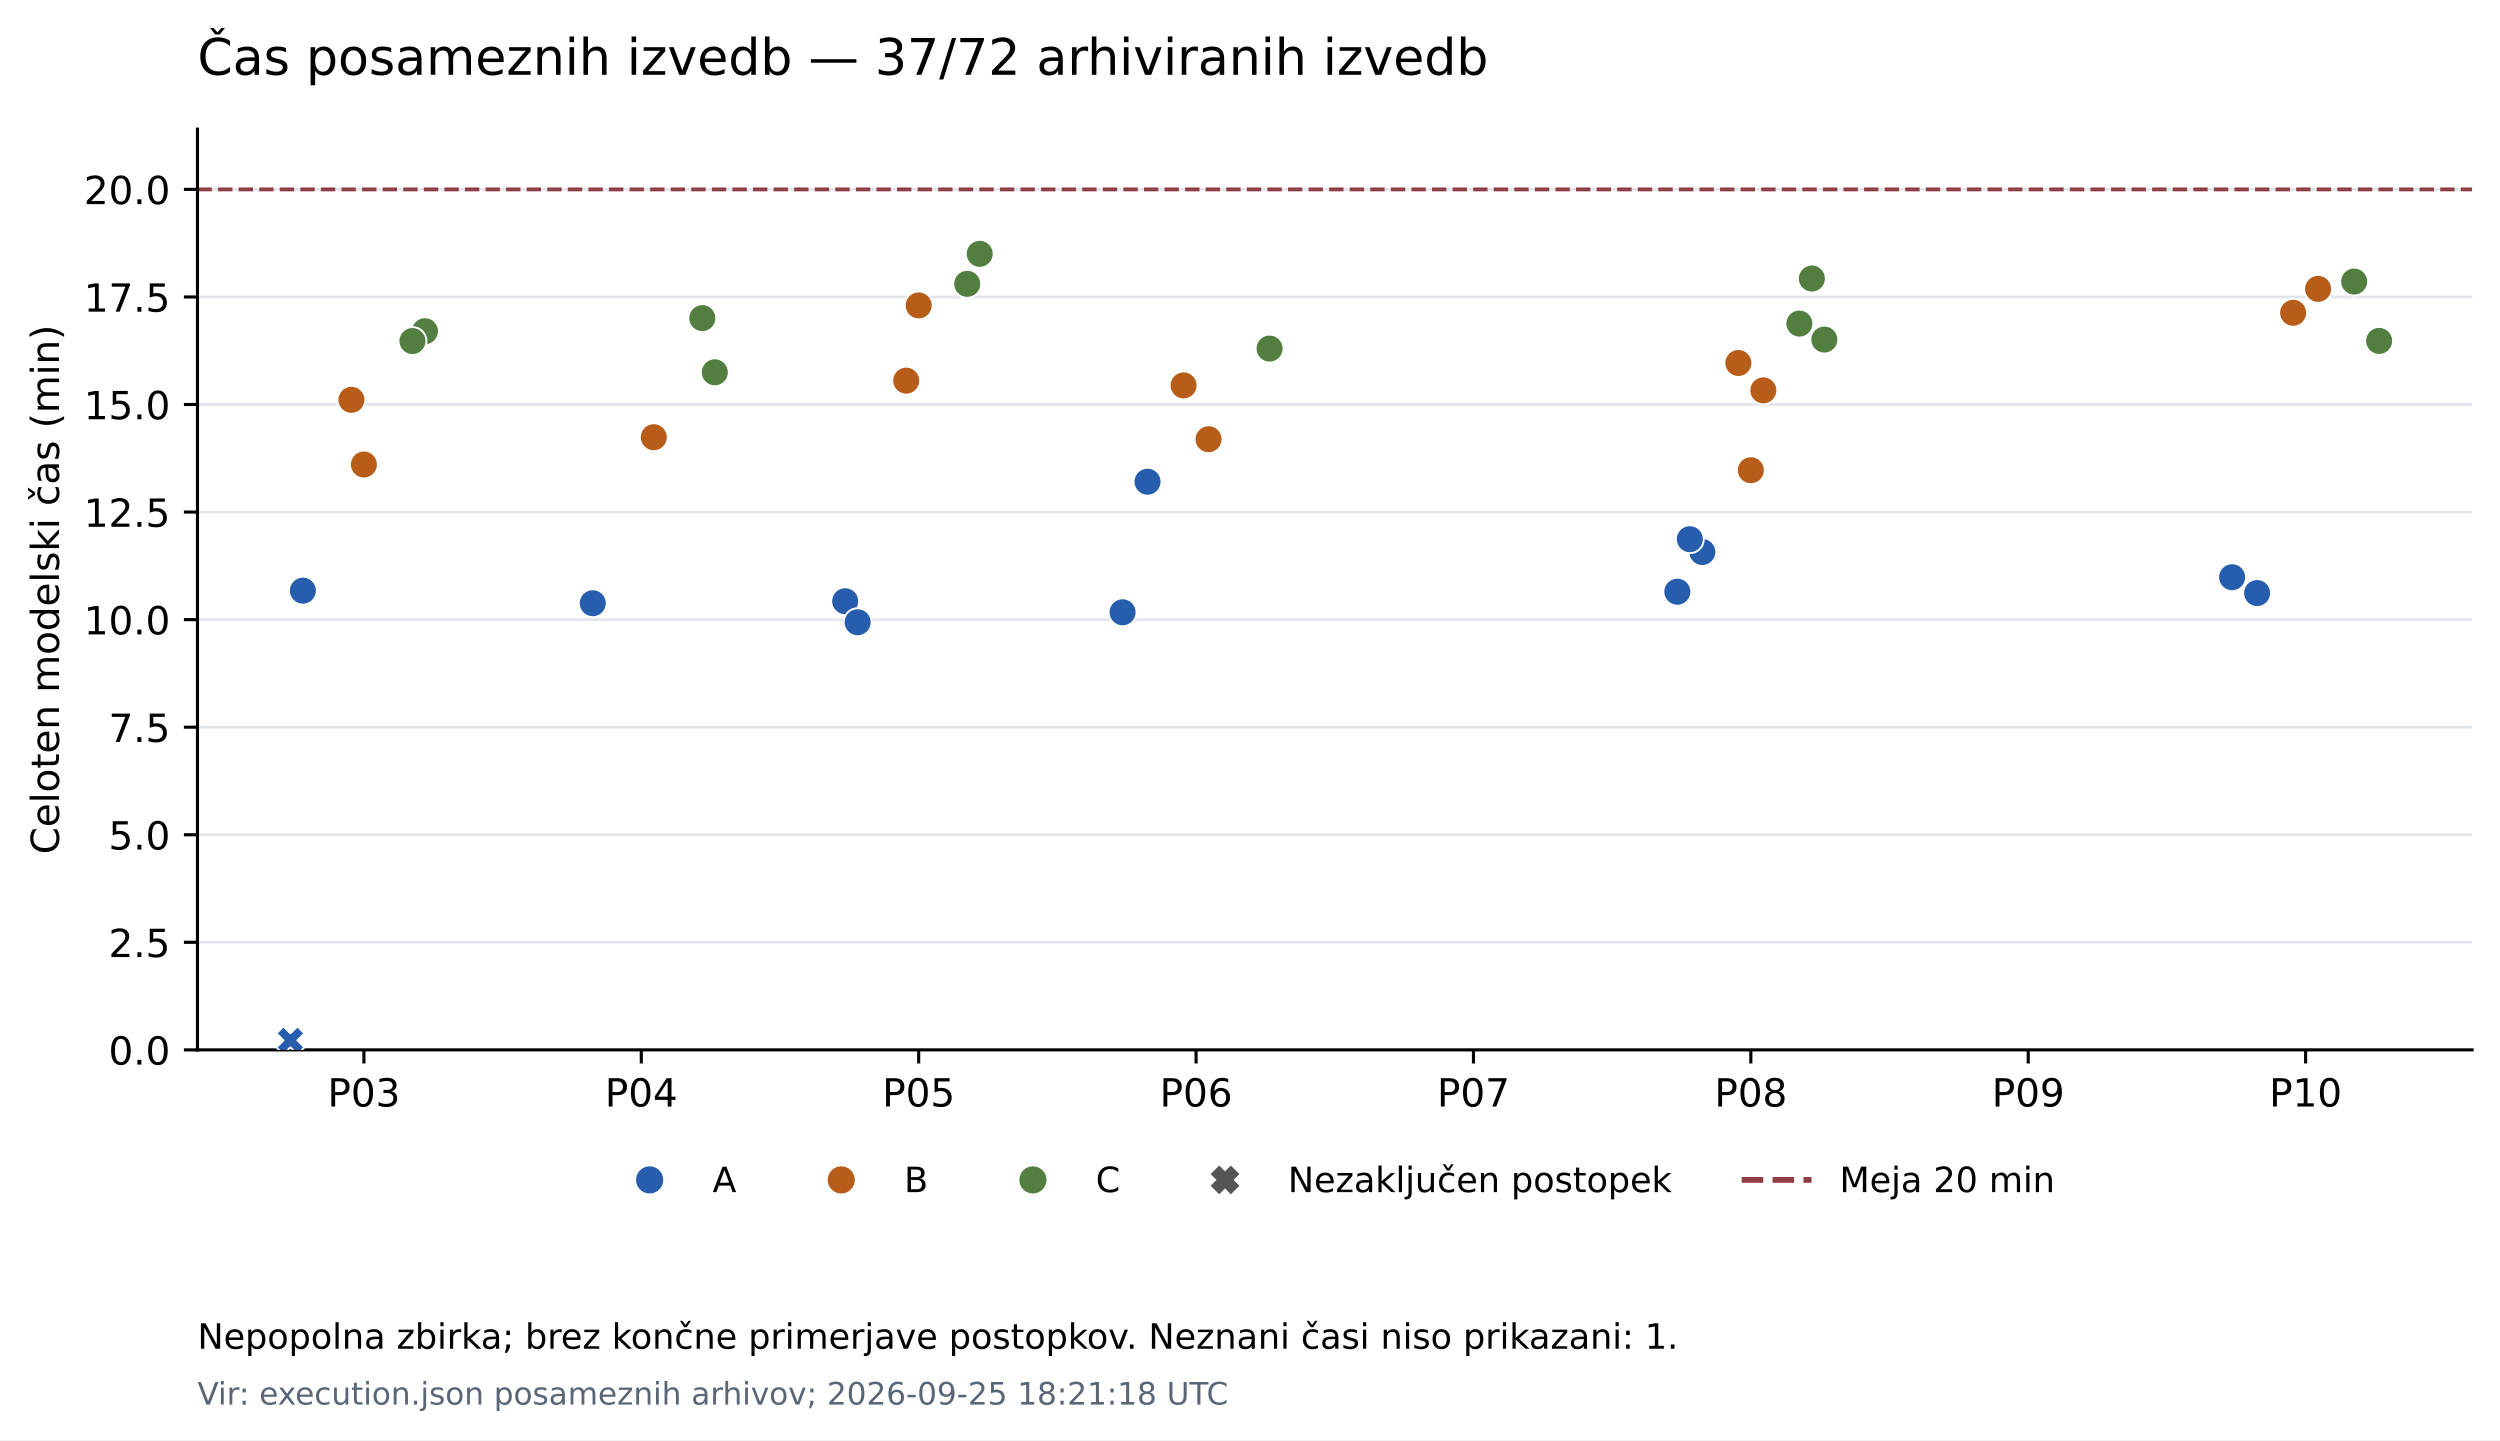
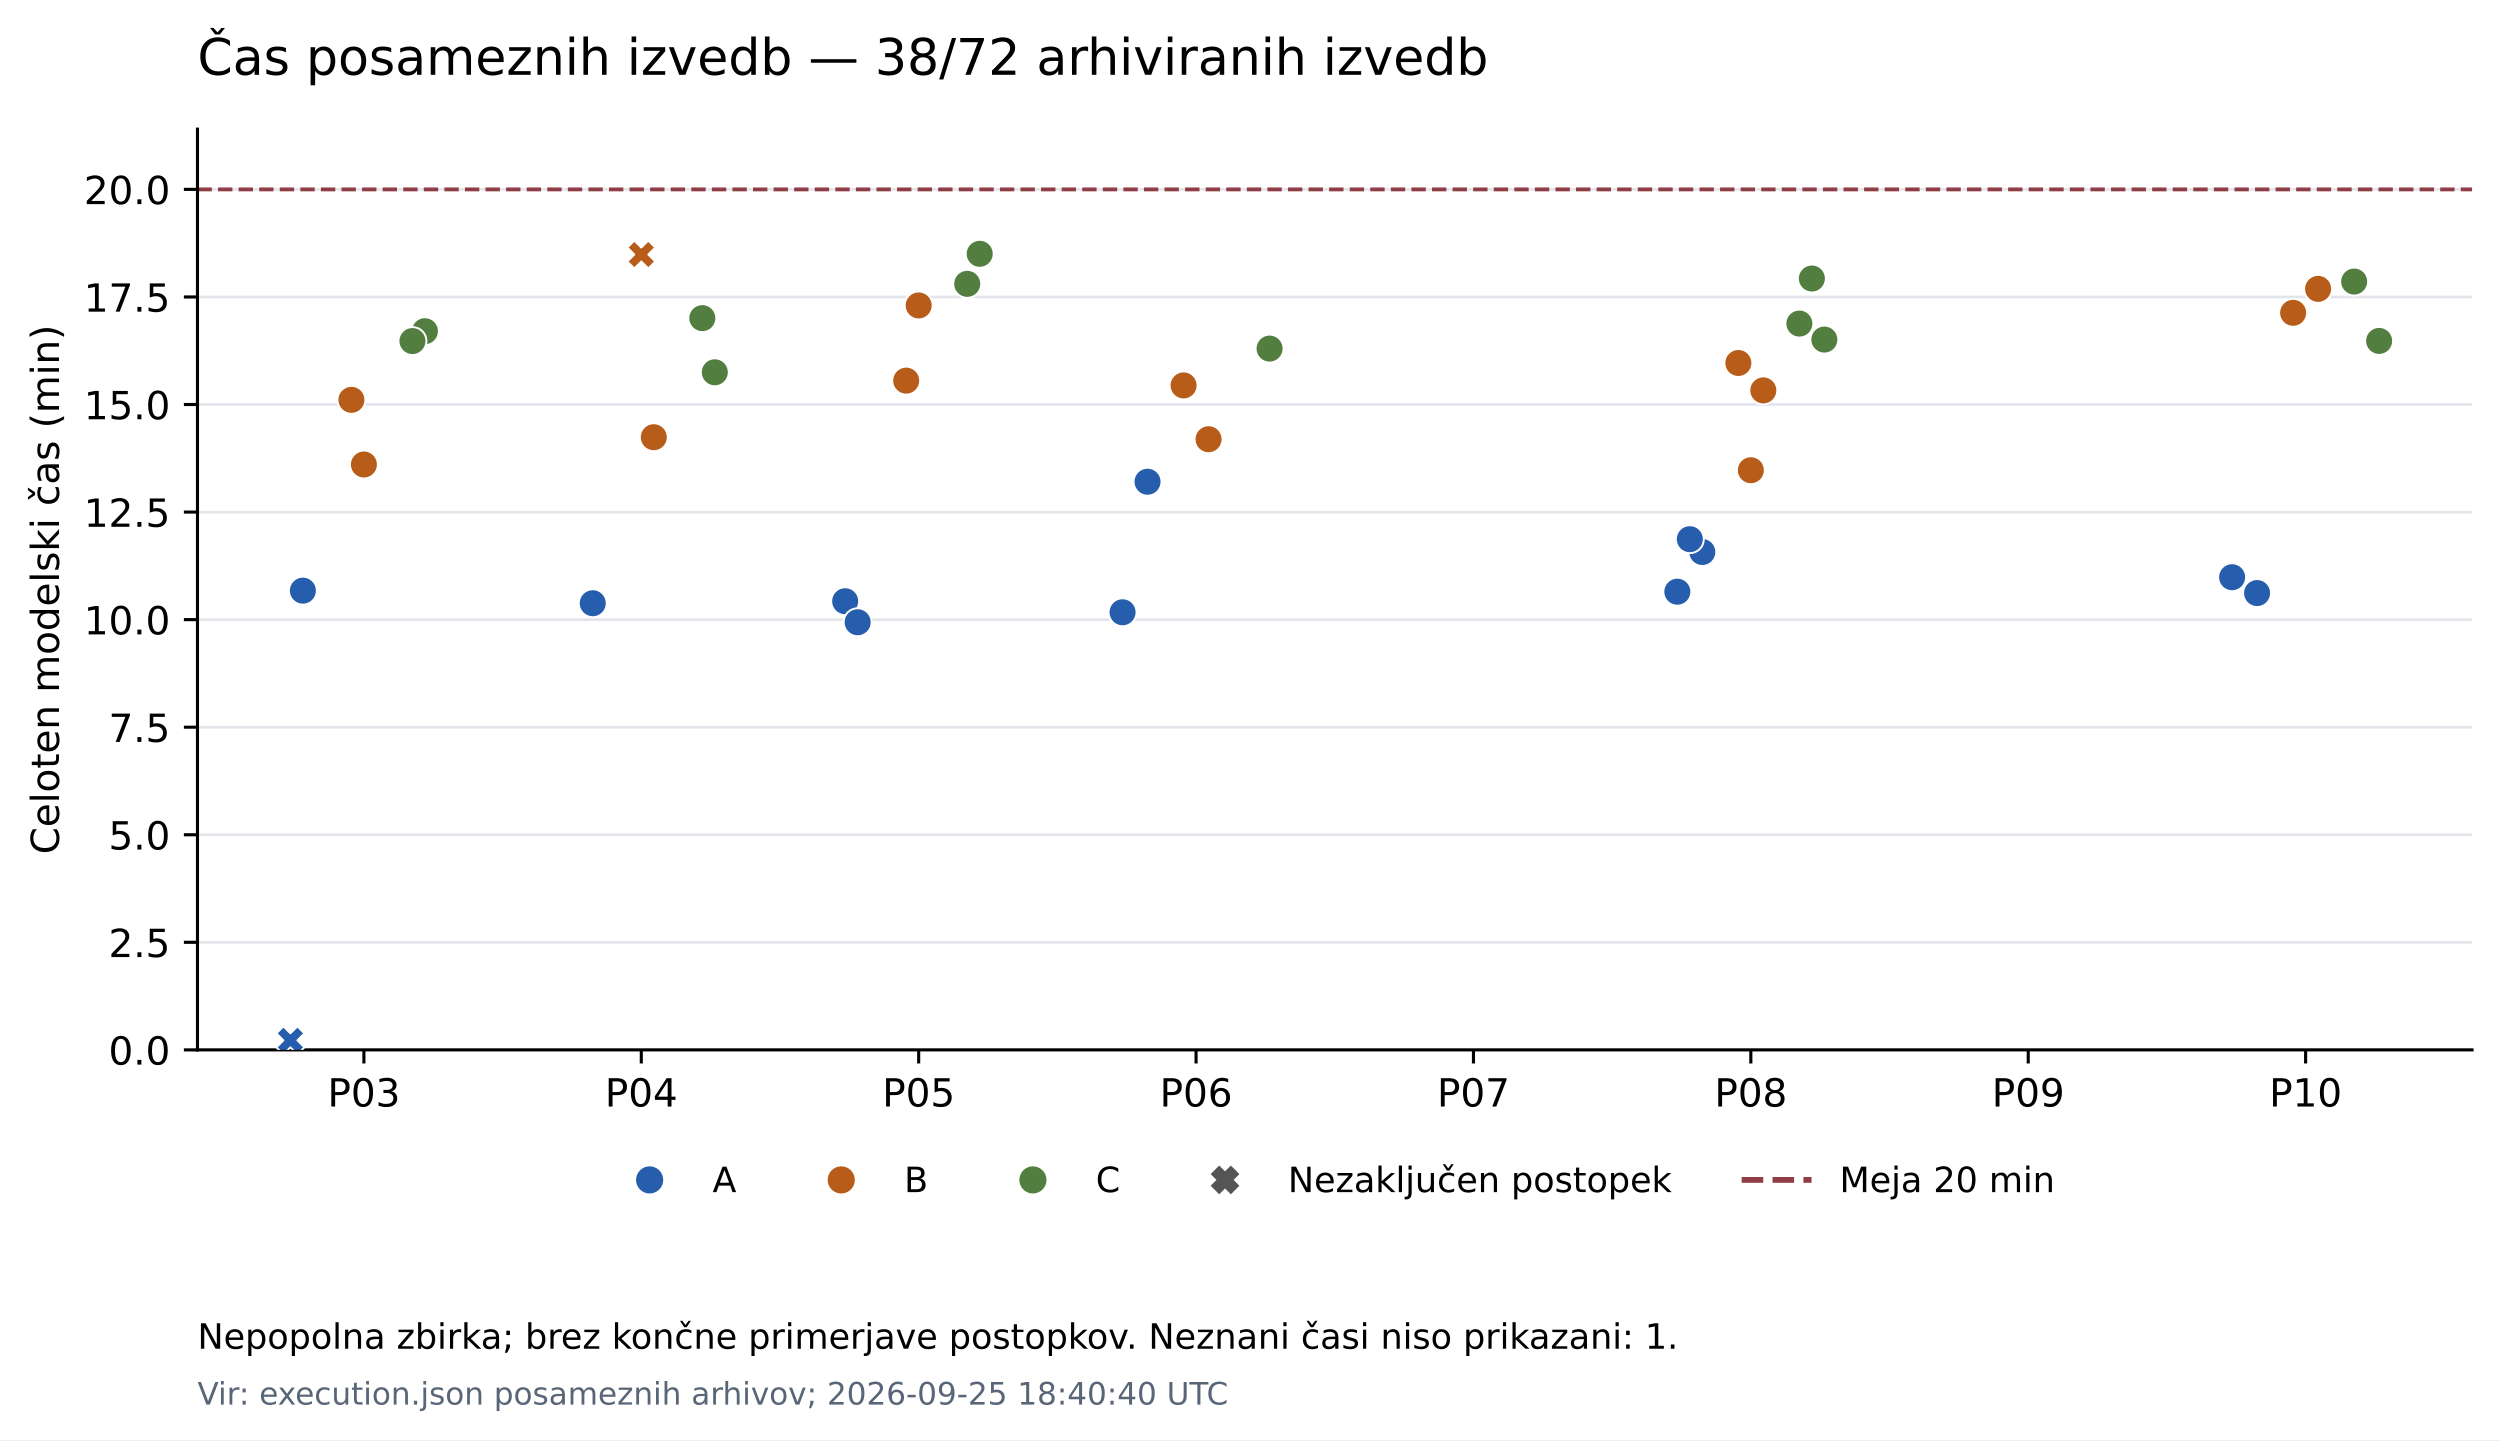
<svg xmlns="http://www.w3.org/2000/svg" xmlns:xlink="http://www.w3.org/1999/xlink" width="643.966pt" height="370.926pt" viewBox="0 0 643.966 370.926" version="1.1">
  <defs>
    <style type="text/css">*{stroke-linejoin: round; stroke-linecap: butt}</style>
  </defs>
  <g id="figure_1">
    <g id="patch_1">
      <path d="M 0 370.926  L 643.966 370.926  L 643.966 0  L 0 0  z " style="fill: #ffffff" />
    </g>
    <g id="axes_1">
      <g id="patch_2">
        <path d="M 50.866 270.436  L 636.766 270.436  L 636.766 33.268  L 50.866 33.268  z " style="fill: #ffffff" />
      </g>
      <g id="matplotlib.axis_1">
        <g id="xtick_1">
          <g id="line2d_1">
            <defs>
-               <path id="m1aec88c0ed" d="M 0 0  L 0 3.5  " style="stroke: #000000; stroke-width: 0.8" />
+               <path id="m8cf7be3040" d="M 0 0  L 0 3.5  " style="stroke: #000000; stroke-width: 0.8" />
            </defs>
            <g>
-               <use xlink:href="#m1aec88c0ed" x="93.737" y="270.436" style="stroke: #000000; stroke-width: 0.8" />
+               <use xlink:href="#m8cf7be3040" x="93.737" y="270.436" style="stroke: #000000; stroke-width: 0.8" />
            </g>
          </g>
          <g id="text_1">
            <text style="font-size: 10px; font-family: 'DejaVu Sans'; text-anchor: middle" x="93.737" y="285.033" transform="rotate(-0 93.73714 285.0333)">P03</text>
          </g>
        </g>
        <g id="xtick_2">
          <g id="line2d_2">
            <g>
-               <use xlink:href="#m1aec88c0ed" x="165.188" y="270.436" style="stroke: #000000; stroke-width: 0.8" />
+               <use xlink:href="#m8cf7be3040" x="165.188" y="270.436" style="stroke: #000000; stroke-width: 0.8" />
            </g>
          </g>
          <g id="text_2">
            <text style="font-size: 10px; font-family: 'DejaVu Sans'; text-anchor: middle" x="165.188" y="285.033" transform="rotate(-0 165.1884 285.0333)">P04</text>
          </g>
        </g>
        <g id="xtick_3">
          <g id="line2d_3">
            <g>
-               <use xlink:href="#m1aec88c0ed" x="236.64" y="270.436" style="stroke: #000000; stroke-width: 0.8" />
+               <use xlink:href="#m8cf7be3040" x="236.64" y="270.436" style="stroke: #000000; stroke-width: 0.8" />
            </g>
          </g>
          <g id="text_3">
            <text style="font-size: 10px; font-family: 'DejaVu Sans'; text-anchor: middle" x="236.64" y="285.033" transform="rotate(-0 236.6396 285.0333)">P05</text>
          </g>
        </g>
        <g id="xtick_4">
          <g id="line2d_4">
            <g>
-               <use xlink:href="#m1aec88c0ed" x="308.091" y="270.436" style="stroke: #000000; stroke-width: 0.8" />
+               <use xlink:href="#m8cf7be3040" x="308.091" y="270.436" style="stroke: #000000; stroke-width: 0.8" />
            </g>
          </g>
          <g id="text_4">
            <text style="font-size: 10px; font-family: 'DejaVu Sans'; text-anchor: middle" x="308.091" y="285.033" transform="rotate(-0 308.0908 285.0333)">P06</text>
          </g>
        </g>
        <g id="xtick_5">
          <g id="line2d_5">
            <g>
-               <use xlink:href="#m1aec88c0ed" x="379.542" y="270.436" style="stroke: #000000; stroke-width: 0.8" />
+               <use xlink:href="#m8cf7be3040" x="379.542" y="270.436" style="stroke: #000000; stroke-width: 0.8" />
            </g>
          </g>
          <g id="text_5">
            <text style="font-size: 10px; font-family: 'DejaVu Sans'; text-anchor: middle" x="379.542" y="285.033" transform="rotate(-0 379.542 285.0333)">P07</text>
          </g>
        </g>
        <g id="xtick_6">
          <g id="line2d_6">
            <g>
-               <use xlink:href="#m1aec88c0ed" x="450.993" y="270.436" style="stroke: #000000; stroke-width: 0.8" />
+               <use xlink:href="#m8cf7be3040" x="450.993" y="270.436" style="stroke: #000000; stroke-width: 0.8" />
            </g>
          </g>
          <g id="text_6">
            <text style="font-size: 10px; font-family: 'DejaVu Sans'; text-anchor: middle" x="450.993" y="285.033" transform="rotate(-0 450.9932 285.0333)">P08</text>
          </g>
        </g>
        <g id="xtick_7">
          <g id="line2d_7">
            <g>
-               <use xlink:href="#m1aec88c0ed" x="522.444" y="270.436" style="stroke: #000000; stroke-width: 0.8" />
+               <use xlink:href="#m8cf7be3040" x="522.444" y="270.436" style="stroke: #000000; stroke-width: 0.8" />
            </g>
          </g>
          <g id="text_7">
            <text style="font-size: 10px; font-family: 'DejaVu Sans'; text-anchor: middle" x="522.444" y="285.033" transform="rotate(-0 522.4445 285.0333)">P09</text>
          </g>
        </g>
        <g id="xtick_8">
          <g id="line2d_8">
            <g>
-               <use xlink:href="#m1aec88c0ed" x="593.896" y="270.436" style="stroke: #000000; stroke-width: 0.8" />
+               <use xlink:href="#m8cf7be3040" x="593.896" y="270.436" style="stroke: #000000; stroke-width: 0.8" />
            </g>
          </g>
          <g id="text_8">
            <text style="font-size: 10px; font-family: 'DejaVu Sans'; text-anchor: middle" x="593.896" y="285.033" transform="rotate(-0 593.8957 285.0333)">P10</text>
          </g>
        </g>
      </g>
      <g id="matplotlib.axis_2">
        <g id="ytick_1">
          <g id="line2d_9">
-             <path d="M 50.866 270.436  L 636.766 270.436  " clip-path="url(#pe29f4ec89d)" style="fill: none; stroke: #e2e5ea; stroke-width: 0.7; stroke-linecap: square" />
+             <path d="M 50.866 270.436  L 636.766 270.436  " clip-path="url(#pbc1fdbdbd7)" style="fill: none; stroke: #e2e5ea; stroke-width: 0.7; stroke-linecap: square" />
          </g>
          <g id="line2d_10">
            <defs>
-               <path id="m6e4ee15edb" d="M 0 0  L -3.5 0  " style="stroke: #000000; stroke-width: 0.8" />
+               <path id="m1c2bb1adb3" d="M 0 0  L -3.5 0  " style="stroke: #000000; stroke-width: 0.8" />
            </defs>
            <g>
-               <use xlink:href="#m6e4ee15edb" x="50.866" y="270.436" style="stroke: #000000; stroke-width: 0.8" />
+               <use xlink:href="#m1c2bb1adb3" x="50.866" y="270.436" style="stroke: #000000; stroke-width: 0.8" />
            </g>
          </g>
          <g id="text_9">
            <text style="font-size: 10px; font-family: 'DejaVu Sans'; text-anchor: end" x="43.866" y="274.234" transform="rotate(-0 43.86641 274.2345)">0.0</text>
          </g>
        </g>
        <g id="ytick_2">
          <g id="line2d_11">
-             <path d="M 50.866 242.729  L 636.766 242.729  " clip-path="url(#pe29f4ec89d)" style="fill: none; stroke: #e2e5ea; stroke-width: 0.7; stroke-linecap: square" />
+             <path d="M 50.866 242.729  L 636.766 242.729  " clip-path="url(#pbc1fdbdbd7)" style="fill: none; stroke: #e2e5ea; stroke-width: 0.7; stroke-linecap: square" />
          </g>
          <g id="line2d_12">
            <g>
-               <use xlink:href="#m6e4ee15edb" x="50.866" y="242.729" style="stroke: #000000; stroke-width: 0.8" />
+               <use xlink:href="#m1c2bb1adb3" x="50.866" y="242.729" style="stroke: #000000; stroke-width: 0.8" />
            </g>
          </g>
          <g id="text_10">
            <text style="font-size: 10px; font-family: 'DejaVu Sans'; text-anchor: end" x="43.866" y="246.528" transform="rotate(-0 43.86641 246.5279)">2.5</text>
          </g>
        </g>
        <g id="ytick_3">
          <g id="line2d_13">
-             <path d="M 50.866 215.023  L 636.766 215.023  " clip-path="url(#pe29f4ec89d)" style="fill: none; stroke: #e2e5ea; stroke-width: 0.7; stroke-linecap: square" />
+             <path d="M 50.866 215.023  L 636.766 215.023  " clip-path="url(#pbc1fdbdbd7)" style="fill: none; stroke: #e2e5ea; stroke-width: 0.7; stroke-linecap: square" />
          </g>
          <g id="line2d_14">
            <g>
-               <use xlink:href="#m6e4ee15edb" x="50.866" y="215.023" style="stroke: #000000; stroke-width: 0.8" />
+               <use xlink:href="#m1c2bb1adb3" x="50.866" y="215.023" style="stroke: #000000; stroke-width: 0.8" />
            </g>
          </g>
          <g id="text_11">
            <text style="font-size: 10px; font-family: 'DejaVu Sans'; text-anchor: end" x="43.866" y="218.821" transform="rotate(-0 43.86641 218.8214)">5.0</text>
          </g>
        </g>
        <g id="ytick_4">
          <g id="line2d_15">
-             <path d="M 50.866 187.316  L 636.766 187.316  " clip-path="url(#pe29f4ec89d)" style="fill: none; stroke: #e2e5ea; stroke-width: 0.7; stroke-linecap: square" />
+             <path d="M 50.866 187.316  L 636.766 187.316  " clip-path="url(#pbc1fdbdbd7)" style="fill: none; stroke: #e2e5ea; stroke-width: 0.7; stroke-linecap: square" />
          </g>
          <g id="line2d_16">
            <g>
-               <use xlink:href="#m6e4ee15edb" x="50.866" y="187.316" style="stroke: #000000; stroke-width: 0.8" />
+               <use xlink:href="#m1c2bb1adb3" x="50.866" y="187.316" style="stroke: #000000; stroke-width: 0.8" />
            </g>
          </g>
          <g id="text_12">
            <text style="font-size: 10px; font-family: 'DejaVu Sans'; text-anchor: end" x="43.866" y="191.115" transform="rotate(-0 43.86641 191.1149)">7.5</text>
          </g>
        </g>
        <g id="ytick_5">
          <g id="line2d_17">
-             <path d="M 50.866 159.609  L 636.766 159.609  " clip-path="url(#pe29f4ec89d)" style="fill: none; stroke: #e2e5ea; stroke-width: 0.7; stroke-linecap: square" />
+             <path d="M 50.866 159.609  L 636.766 159.609  " clip-path="url(#pbc1fdbdbd7)" style="fill: none; stroke: #e2e5ea; stroke-width: 0.7; stroke-linecap: square" />
          </g>
          <g id="line2d_18">
            <g>
-               <use xlink:href="#m6e4ee15edb" x="50.866" y="159.609" style="stroke: #000000; stroke-width: 0.8" />
+               <use xlink:href="#m1c2bb1adb3" x="50.866" y="159.609" style="stroke: #000000; stroke-width: 0.8" />
            </g>
          </g>
          <g id="text_13">
            <text style="font-size: 10px; font-family: 'DejaVu Sans'; text-anchor: end" x="43.866" y="163.408" transform="rotate(-0 43.86641 163.4083)">10.0</text>
          </g>
        </g>
        <g id="ytick_6">
          <g id="line2d_19">
-             <path d="M 50.866 131.903  L 636.766 131.903  " clip-path="url(#pe29f4ec89d)" style="fill: none; stroke: #e2e5ea; stroke-width: 0.7; stroke-linecap: square" />
+             <path d="M 50.866 131.903  L 636.766 131.903  " clip-path="url(#pbc1fdbdbd7)" style="fill: none; stroke: #e2e5ea; stroke-width: 0.7; stroke-linecap: square" />
          </g>
          <g id="line2d_20">
            <g>
-               <use xlink:href="#m6e4ee15edb" x="50.866" y="131.903" style="stroke: #000000; stroke-width: 0.8" />
+               <use xlink:href="#m1c2bb1adb3" x="50.866" y="131.903" style="stroke: #000000; stroke-width: 0.8" />
            </g>
          </g>
          <g id="text_14">
            <text style="font-size: 10px; font-family: 'DejaVu Sans'; text-anchor: end" x="43.866" y="135.702" transform="rotate(-0 43.86641 135.7018)">12.5</text>
          </g>
        </g>
        <g id="ytick_7">
          <g id="line2d_21">
-             <path d="M 50.866 104.196  L 636.766 104.196  " clip-path="url(#pe29f4ec89d)" style="fill: none; stroke: #e2e5ea; stroke-width: 0.7; stroke-linecap: square" />
+             <path d="M 50.866 104.196  L 636.766 104.196  " clip-path="url(#pbc1fdbdbd7)" style="fill: none; stroke: #e2e5ea; stroke-width: 0.7; stroke-linecap: square" />
          </g>
          <g id="line2d_22">
            <g>
-               <use xlink:href="#m6e4ee15edb" x="50.866" y="104.196" style="stroke: #000000; stroke-width: 0.8" />
+               <use xlink:href="#m1c2bb1adb3" x="50.866" y="104.196" style="stroke: #000000; stroke-width: 0.8" />
            </g>
          </g>
          <g id="text_15">
            <text style="font-size: 10px; font-family: 'DejaVu Sans'; text-anchor: end" x="43.866" y="107.995" transform="rotate(-0 43.86641 107.9952)">15.0</text>
          </g>
        </g>
        <g id="ytick_8">
          <g id="line2d_23">
-             <path d="M 50.866 76.49  L 636.766 76.49  " clip-path="url(#pe29f4ec89d)" style="fill: none; stroke: #e2e5ea; stroke-width: 0.7; stroke-linecap: square" />
+             <path d="M 50.866 76.49  L 636.766 76.49  " clip-path="url(#pbc1fdbdbd7)" style="fill: none; stroke: #e2e5ea; stroke-width: 0.7; stroke-linecap: square" />
          </g>
          <g id="line2d_24">
            <g>
-               <use xlink:href="#m6e4ee15edb" x="50.866" y="76.49" style="stroke: #000000; stroke-width: 0.8" />
+               <use xlink:href="#m1c2bb1adb3" x="50.866" y="76.49" style="stroke: #000000; stroke-width: 0.8" />
            </g>
          </g>
          <g id="text_16">
            <text style="font-size: 10px; font-family: 'DejaVu Sans'; text-anchor: end" x="43.866" y="80.289" transform="rotate(-0 43.86641 80.28869)">17.5</text>
          </g>
        </g>
        <g id="ytick_9">
          <g id="line2d_25">
-             <path d="M 50.866 48.783  L 636.766 48.783  " clip-path="url(#pe29f4ec89d)" style="fill: none; stroke: #e2e5ea; stroke-width: 0.7; stroke-linecap: square" />
+             <path d="M 50.866 48.783  L 636.766 48.783  " clip-path="url(#pbc1fdbdbd7)" style="fill: none; stroke: #e2e5ea; stroke-width: 0.7; stroke-linecap: square" />
          </g>
          <g id="line2d_26">
            <g>
-               <use xlink:href="#m6e4ee15edb" x="50.866" y="48.783" style="stroke: #000000; stroke-width: 0.8" />
+               <use xlink:href="#m1c2bb1adb3" x="50.866" y="48.783" style="stroke: #000000; stroke-width: 0.8" />
            </g>
          </g>
          <g id="text_17">
            <text style="font-size: 10px; font-family: 'DejaVu Sans'; text-anchor: end" x="43.866" y="52.582" transform="rotate(-0 43.86641 52.58215)">20.0</text>
          </g>
        </g>
        <g id="text_18">
          <text style="font-size: 10px; font-family: 'DejaVu Sans'; text-anchor: middle" x="15.198" y="151.852" transform="rotate(-90 15.19844 151.8517)">Celoten modelski čas (min)</text>
        </g>
      </g>
      <g id="line2d_27">
-         <path d="M 50.866 48.783  L 636.766 48.783  " clip-path="url(#pe29f4ec89d)" style="fill: none; stroke-dasharray: 3.7,1.6; stroke-dashoffset: 0; stroke: #8e3e44" />
+         <path d="M 50.866 48.783  L 636.766 48.783  " clip-path="url(#pbc1fdbdbd7)" style="fill: none; stroke-dasharray: 3.7,1.6; stroke-dashoffset: 0; stroke: #8e3e44" />
      </g>
      <g id="patch_3">
        <path d="M 50.866 270.436  L 50.866 33.268  " style="fill: none; stroke: #000000; stroke-width: 0.8; stroke-linejoin: miter; stroke-linecap: square" />
      </g>
      <g id="patch_4">
        <path d="M 50.866 270.436  L 636.766 270.436  " style="fill: none; stroke: #000000; stroke-width: 0.8; stroke-linejoin: miter; stroke-linecap: square" />
      </g>
      <g id="PathCollection_1">
        <defs>
-           <path id="m517bcc676f" d="M 0 3.606  C 0.956 3.606 1.873 3.226 2.55 2.55  C 3.226 1.873 3.606 0.956 3.606 0  C 3.606 -0.956 3.226 -1.873 2.55 -2.55  C 1.873 -3.226 0.956 -3.606 0 -3.606  C -0.956 -3.606 -1.873 -3.226 -2.55 -2.55  C -3.226 -1.873 -3.606 -0.956 -3.606 0  C -3.606 0.956 -3.226 1.873 -2.55 2.55  C -1.873 3.226 -0.956 3.606 0 3.606  z " style="stroke: #ffffff; stroke-width: 0.5" />
+           <path id="mef37266e5b" d="M 0 3.606  C 0.956 3.606 1.873 3.226 2.55 2.55  C 3.226 1.873 3.606 0.956 3.606 0  C 3.606 -0.956 3.226 -1.873 2.55 -2.55  C 1.873 -3.226 0.956 -3.606 0 -3.606  C -0.956 -3.606 -1.873 -3.226 -2.55 -2.55  C -3.226 -1.873 -3.606 -0.956 -3.606 0  C -3.606 0.956 -3.226 1.873 -2.55 2.55  C -1.873 3.226 -0.956 3.606 0 3.606  z " style="stroke: #ffffff; stroke-width: 0.5" />
        </defs>
-         <g clip-path="url(#pe29f4ec89d)">
-           <use xlink:href="#m517bcc676f" x="217.705" y="154.869" style="fill: #275dad; stroke: #ffffff; stroke-width: 0.5" />
+         <g clip-path="url(#pbc1fdbdbd7)">
+           <use xlink:href="#mef37266e5b" x="217.705" y="154.869" style="fill: #275dad; stroke: #ffffff; stroke-width: 0.5" />
        </g>
      </g>
      <g id="PathCollection_2">
        <defs>
-           <path id="m275501ce93" d="M 0 3.606  C 0.956 3.606 1.873 3.226 2.55 2.55  C 3.226 1.873 3.606 0.956 3.606 0  C 3.606 -0.956 3.226 -1.873 2.55 -2.55  C 1.873 -3.226 0.956 -3.606 0 -3.606  C -0.956 -3.606 -1.873 -3.226 -2.55 -2.55  C -3.226 -1.873 -3.606 -0.956 -3.606 0  C -3.606 0.956 -3.226 1.873 -2.55 2.55  C -1.873 3.226 -0.956 3.606 0 3.606  z " style="stroke: #ffffff; stroke-width: 0.5" />
+           <path id="m444fd9a1d5" d="M 0 3.606  C 0.956 3.606 1.873 3.226 2.55 2.55  C 3.226 1.873 3.606 0.956 3.606 0  C 3.606 -0.956 3.226 -1.873 2.55 -2.55  C 1.873 -3.226 0.956 -3.606 0 -3.606  C -0.956 -3.606 -1.873 -3.226 -2.55 -2.55  C -3.226 -1.873 -3.606 -0.956 -3.606 0  C -3.606 0.956 -3.226 1.873 -2.55 2.55  C -1.873 3.226 -0.956 3.606 0 3.606  z " style="stroke: #ffffff; stroke-width: 0.5" />
        </defs>
-         <g clip-path="url(#pe29f4ec89d)">
-           <use xlink:href="#m275501ce93" x="233.424" y="98.046" style="fill: #b85d19; stroke: #ffffff; stroke-width: 0.5" />
+         <g clip-path="url(#pbc1fdbdbd7)">
+           <use xlink:href="#m444fd9a1d5" x="233.424" y="98.046" style="fill: #b85d19; stroke: #ffffff; stroke-width: 0.5" />
        </g>
      </g>
      <g id="PathCollection_3">
        <defs>
-           <path id="m3fd6e2c416" d="M 0 3.606  C 0.956 3.606 1.873 3.226 2.55 2.55  C 3.226 1.873 3.606 0.956 3.606 0  C 3.606 -0.956 3.226 -1.873 2.55 -2.55  C 1.873 -3.226 0.956 -3.606 0 -3.606  C -0.956 -3.606 -1.873 -3.226 -2.55 -2.55  C -3.226 -1.873 -3.606 -0.956 -3.606 0  C -3.606 0.956 -3.226 1.873 -2.55 2.55  C -1.873 3.226 -0.956 3.606 0 3.606  z " style="stroke: #ffffff; stroke-width: 0.5" />
+           <path id="m2027f67870" d="M 0 3.606  C 0.956 3.606 1.873 3.226 2.55 2.55  C 3.226 1.873 3.606 0.956 3.606 0  C 3.606 -0.956 3.226 -1.873 2.55 -2.55  C 1.873 -3.226 0.956 -3.606 0 -3.606  C -0.956 -3.606 -1.873 -3.226 -2.55 -2.55  C -3.226 -1.873 -3.606 -0.956 -3.606 0  C -3.606 0.956 -3.226 1.873 -2.55 2.55  C -1.873 3.226 -0.956 3.606 0 3.606  z " style="stroke: #ffffff; stroke-width: 0.5" />
        </defs>
-         <g clip-path="url(#pe29f4ec89d)">
-           <use xlink:href="#m3fd6e2c416" x="249.144" y="73.116" style="fill: #527e40; stroke: #ffffff; stroke-width: 0.5" />
+         <g clip-path="url(#pbc1fdbdbd7)">
+           <use xlink:href="#m2027f67870" x="249.144" y="73.116" style="fill: #527e40; stroke: #ffffff; stroke-width: 0.5" />
        </g>
      </g>
      <g id="PathCollection_4">
-         <g clip-path="url(#pe29f4ec89d)">
-           <use xlink:href="#m517bcc676f" x="574.961" y="148.685" style="fill: #275dad; stroke: #ffffff; stroke-width: 0.5" />
+         <g clip-path="url(#pbc1fdbdbd7)">
+           <use xlink:href="#mef37266e5b" x="574.961" y="148.685" style="fill: #275dad; stroke: #ffffff; stroke-width: 0.5" />
        </g>
      </g>
      <g id="PathCollection_5">
-         <g clip-path="url(#pe29f4ec89d)">
-           <use xlink:href="#m3fd6e2c416" x="606.4" y="72.522" style="fill: #527e40; stroke: #ffffff; stroke-width: 0.5" />
+         <g clip-path="url(#pbc1fdbdbd7)">
+           <use xlink:href="#m2027f67870" x="606.4" y="72.522" style="fill: #527e40; stroke: #ffffff; stroke-width: 0.5" />
        </g>
      </g>
      <g id="PathCollection_6">
-         <g clip-path="url(#pe29f4ec89d)">
-           <use xlink:href="#m275501ce93" x="590.68" y="80.573" style="fill: #b85d19; stroke: #ffffff; stroke-width: 0.5" />
+         <g clip-path="url(#pbc1fdbdbd7)">
+           <use xlink:href="#m444fd9a1d5" x="590.68" y="80.573" style="fill: #b85d19; stroke: #ffffff; stroke-width: 0.5" />
        </g>
      </g>
      <g id="PathCollection_7">
-         <g clip-path="url(#pe29f4ec89d)">
-           <use xlink:href="#m517bcc676f" x="289.156" y="157.714" style="fill: #275dad; stroke: #ffffff; stroke-width: 0.5" />
+         <g clip-path="url(#pbc1fdbdbd7)">
+           <use xlink:href="#mef37266e5b" x="289.156" y="157.714" style="fill: #275dad; stroke: #ffffff; stroke-width: 0.5" />
        </g>
      </g>
      <g id="PathCollection_8">
-         <g clip-path="url(#pe29f4ec89d)">
-           <use xlink:href="#m275501ce93" x="304.875" y="99.278" style="fill: #b85d19; stroke: #ffffff; stroke-width: 0.5" />
+         <g clip-path="url(#pbc1fdbdbd7)">
+           <use xlink:href="#m444fd9a1d5" x="304.875" y="99.278" style="fill: #b85d19; stroke: #ffffff; stroke-width: 0.5" />
        </g>
      </g>
      <g id="PathCollection_9">
-         <g clip-path="url(#pe29f4ec89d)">
-           <use xlink:href="#m517bcc676f" x="432.059" y="152.417" style="fill: #275dad; stroke: #ffffff; stroke-width: 0.5" />
+         <g clip-path="url(#pbc1fdbdbd7)">
+           <use xlink:href="#mef37266e5b" x="432.059" y="152.417" style="fill: #275dad; stroke: #ffffff; stroke-width: 0.5" />
        </g>
      </g>
      <g id="PathCollection_10">
-         <g clip-path="url(#pe29f4ec89d)">
-           <use xlink:href="#m3fd6e2c416" x="463.497" y="83.352" style="fill: #527e40; stroke: #ffffff; stroke-width: 0.5" />
+         <g clip-path="url(#pbc1fdbdbd7)">
+           <use xlink:href="#m2027f67870" x="463.497" y="83.352" style="fill: #527e40; stroke: #ffffff; stroke-width: 0.5" />
        </g>
      </g>
      <g id="PathCollection_11">
-         <g clip-path="url(#pe29f4ec89d)">
-           <use xlink:href="#m275501ce93" x="447.778" y="93.498" style="fill: #b85d19; stroke: #ffffff; stroke-width: 0.5" />
+         <g clip-path="url(#pbc1fdbdbd7)">
+           <use xlink:href="#m444fd9a1d5" x="447.778" y="93.498" style="fill: #b85d19; stroke: #ffffff; stroke-width: 0.5" />
        </g>
      </g>
      <g id="PathCollection_12">
-         <g clip-path="url(#pe29f4ec89d)">
-           <use xlink:href="#m275501ce93" x="93.737" y="119.651" style="fill: #b85d19; stroke: #ffffff; stroke-width: 0.5" />
+         <g clip-path="url(#pbc1fdbdbd7)">
+           <use xlink:href="#m444fd9a1d5" x="93.737" y="119.651" style="fill: #b85d19; stroke: #ffffff; stroke-width: 0.5" />
        </g>
      </g>
      <g id="PathCollection_13">
-         <g clip-path="url(#pe29f4ec89d)">
-           <use xlink:href="#m3fd6e2c416" x="109.456" y="85.315" style="fill: #527e40; stroke: #ffffff; stroke-width: 0.5" />
+         <g clip-path="url(#pbc1fdbdbd7)">
+           <use xlink:href="#m2027f67870" x="109.456" y="85.315" style="fill: #527e40; stroke: #ffffff; stroke-width: 0.5" />
        </g>
      </g>
      <g id="PathCollection_14">
-         <g clip-path="url(#pe29f4ec89d)">
-           <use xlink:href="#m517bcc676f" x="78.018" y="152.143" style="fill: #275dad; stroke: #ffffff; stroke-width: 0.5" />
+         <g clip-path="url(#pbc1fdbdbd7)">
+           <use xlink:href="#mef37266e5b" x="78.018" y="152.143" style="fill: #275dad; stroke: #ffffff; stroke-width: 0.5" />
        </g>
      </g>
      <g id="PathCollection_15">
-         <g clip-path="url(#pe29f4ec89d)">
-           <use xlink:href="#m275501ce93" x="311.306" y="113.139" style="fill: #b85d19; stroke: #ffffff; stroke-width: 0.5" />
+         <g clip-path="url(#pbc1fdbdbd7)">
+           <use xlink:href="#m444fd9a1d5" x="311.306" y="113.139" style="fill: #b85d19; stroke: #ffffff; stroke-width: 0.5" />
        </g>
      </g>
      <g id="PathCollection_16">
-         <g clip-path="url(#pe29f4ec89d)">
-           <use xlink:href="#m517bcc676f" x="295.587" y="124.086" style="fill: #275dad; stroke: #ffffff; stroke-width: 0.5" />
+         <g clip-path="url(#pbc1fdbdbd7)">
+           <use xlink:href="#mef37266e5b" x="295.587" y="124.086" style="fill: #275dad; stroke: #ffffff; stroke-width: 0.5" />
        </g>
      </g>
      <g id="PathCollection_17">
-         <g clip-path="url(#pe29f4ec89d)">
-           <use xlink:href="#m3fd6e2c416" x="327.025" y="89.791" style="fill: #527e40; stroke: #ffffff; stroke-width: 0.5" />
+         <g clip-path="url(#pbc1fdbdbd7)">
+           <use xlink:href="#m2027f67870" x="327.025" y="89.791" style="fill: #527e40; stroke: #ffffff; stroke-width: 0.5" />
        </g>
      </g>
      <g id="PathCollection_18">
-         <g clip-path="url(#pe29f4ec89d)">
-           <use xlink:href="#m275501ce93" x="168.404" y="112.622" style="fill: #b85d19; stroke: #ffffff; stroke-width: 0.5" />
+         <g clip-path="url(#pbc1fdbdbd7)">
+           <use xlink:href="#m444fd9a1d5" x="168.404" y="112.622" style="fill: #b85d19; stroke: #ffffff; stroke-width: 0.5" />
        </g>
      </g>
      <g id="PathCollection_19">
-         <g clip-path="url(#pe29f4ec89d)">
-           <use xlink:href="#m517bcc676f" x="152.684" y="155.382" style="fill: #275dad; stroke: #ffffff; stroke-width: 0.5" />
+         <g clip-path="url(#pbc1fdbdbd7)">
+           <use xlink:href="#mef37266e5b" x="152.684" y="155.382" style="fill: #275dad; stroke: #ffffff; stroke-width: 0.5" />
        </g>
      </g>
      <g id="PathCollection_20">
-         <g clip-path="url(#pe29f4ec89d)">
-           <use xlink:href="#m3fd6e2c416" x="184.123" y="95.896" style="fill: #527e40; stroke: #ffffff; stroke-width: 0.5" />
+         <g clip-path="url(#pbc1fdbdbd7)">
+           <use xlink:href="#m2027f67870" x="184.123" y="95.896" style="fill: #527e40; stroke: #ffffff; stroke-width: 0.5" />
        </g>
      </g>
      <g id="PathCollection_21">
-         <g clip-path="url(#pe29f4ec89d)">
-           <use xlink:href="#m275501ce93" x="236.64" y="78.676" style="fill: #b85d19; stroke: #ffffff; stroke-width: 0.5" />
+         <g clip-path="url(#pbc1fdbdbd7)">
+           <use xlink:href="#m444fd9a1d5" x="236.64" y="78.676" style="fill: #b85d19; stroke: #ffffff; stroke-width: 0.5" />
        </g>
      </g>
      <g id="PathCollection_22">
-         <g clip-path="url(#pe29f4ec89d)">
-           <use xlink:href="#m3fd6e2c416" x="252.359" y="65.379" style="fill: #527e40; stroke: #ffffff; stroke-width: 0.5" />
+         <g clip-path="url(#pbc1fdbdbd7)">
+           <use xlink:href="#m2027f67870" x="252.359" y="65.379" style="fill: #527e40; stroke: #ffffff; stroke-width: 0.5" />
        </g>
      </g>
      <g id="PathCollection_23">
-         <g clip-path="url(#pe29f4ec89d)">
-           <use xlink:href="#m517bcc676f" x="220.92" y="160.28" style="fill: #275dad; stroke: #ffffff; stroke-width: 0.5" />
+         <g clip-path="url(#pbc1fdbdbd7)">
+           <use xlink:href="#mef37266e5b" x="220.92" y="160.28" style="fill: #275dad; stroke: #ffffff; stroke-width: 0.5" />
        </g>
      </g>
      <g id="PathCollection_24">
        <defs>
-           <path id="me8d57aa771" d="M -1.803 3.606  L 0 1.803  L 1.803 3.606  L 3.606 1.803  L 1.803 0  L 3.606 -1.803  L 1.803 -3.606  L 0 -1.803  L -1.803 -3.606  L -3.606 -1.803  L -1.803 0  L -3.606 1.803  z " style="stroke: #ffffff; stroke-width: 0.5" />
+           <path id="m0dcf767af2" d="M -1.803 3.606  L 0 1.803  L 1.803 3.606  L 3.606 1.803  L 1.803 0  L 3.606 -1.803  L 1.803 -3.606  L 0 -1.803  L -1.803 -3.606  L -3.606 -1.803  L -1.803 0  L -3.606 1.803  z " style="stroke: #ffffff; stroke-width: 0.5" />
        </defs>
-         <g clip-path="url(#pe29f4ec89d)">
-           <use xlink:href="#me8d57aa771" x="74.803" y="267.98" style="fill: #275dad; stroke: #ffffff; stroke-width: 0.5" />
+         <g clip-path="url(#pbc1fdbdbd7)">
+           <use xlink:href="#m0dcf767af2" x="74.803" y="267.98" style="fill: #275dad; stroke: #ffffff; stroke-width: 0.5" />
        </g>
      </g>
      <g id="PathCollection_25">
-         <g clip-path="url(#pe29f4ec89d)">
-           <use xlink:href="#m275501ce93" x="90.522" y="102.99" style="fill: #b85d19; stroke: #ffffff; stroke-width: 0.5" />
+         <g clip-path="url(#pbc1fdbdbd7)">
+           <use xlink:href="#m444fd9a1d5" x="90.522" y="102.99" style="fill: #b85d19; stroke: #ffffff; stroke-width: 0.5" />
        </g>
      </g>
      <g id="PathCollection_26">
-         <g clip-path="url(#pe29f4ec89d)">
-           <use xlink:href="#m3fd6e2c416" x="106.241" y="87.851" style="fill: #527e40; stroke: #ffffff; stroke-width: 0.5" />
+         <g clip-path="url(#pbc1fdbdbd7)">
+           <use xlink:href="#m2027f67870" x="106.241" y="87.851" style="fill: #527e40; stroke: #ffffff; stroke-width: 0.5" />
        </g>
      </g>
      <g id="PathCollection_27">
-         <g clip-path="url(#pe29f4ec89d)">
-           <use xlink:href="#m275501ce93" x="597.111" y="74.409" style="fill: #b85d19; stroke: #ffffff; stroke-width: 0.5" />
+         <g clip-path="url(#pbc1fdbdbd7)">
+           <use xlink:href="#m444fd9a1d5" x="597.111" y="74.409" style="fill: #b85d19; stroke: #ffffff; stroke-width: 0.5" />
        </g>
      </g>
      <g id="PathCollection_28">
-         <g clip-path="url(#pe29f4ec89d)">
-           <use xlink:href="#m517bcc676f" x="581.392" y="152.765" style="fill: #275dad; stroke: #ffffff; stroke-width: 0.5" />
+         <g clip-path="url(#pbc1fdbdbd7)">
+           <use xlink:href="#mef37266e5b" x="581.392" y="152.765" style="fill: #275dad; stroke: #ffffff; stroke-width: 0.5" />
        </g>
      </g>
      <g id="PathCollection_29">
-         <g clip-path="url(#pe29f4ec89d)">
-           <use xlink:href="#m3fd6e2c416" x="612.83" y="87.815" style="fill: #527e40; stroke: #ffffff; stroke-width: 0.5" />
+         <g clip-path="url(#pbc1fdbdbd7)">
+           <use xlink:href="#m2027f67870" x="612.83" y="87.815" style="fill: #527e40; stroke: #ffffff; stroke-width: 0.5" />
        </g>
      </g>
      <g id="PathCollection_30">
-         <g clip-path="url(#pe29f4ec89d)">
-           <use xlink:href="#m275501ce93" x="454.209" y="100.557" style="fill: #b85d19; stroke: #ffffff; stroke-width: 0.5" />
+         <g clip-path="url(#pbc1fdbdbd7)">
+           <use xlink:href="#m444fd9a1d5" x="454.209" y="100.557" style="fill: #b85d19; stroke: #ffffff; stroke-width: 0.5" />
        </g>
      </g>
      <g id="PathCollection_31">
-         <g clip-path="url(#pe29f4ec89d)">
-           <use xlink:href="#m517bcc676f" x="438.489" y="142.19" style="fill: #275dad; stroke: #ffffff; stroke-width: 0.5" />
+         <g clip-path="url(#pbc1fdbdbd7)">
+           <use xlink:href="#mef37266e5b" x="438.489" y="142.19" style="fill: #275dad; stroke: #ffffff; stroke-width: 0.5" />
        </g>
      </g>
      <g id="PathCollection_32">
-         <g clip-path="url(#pe29f4ec89d)">
-           <use xlink:href="#m3fd6e2c416" x="469.928" y="87.47" style="fill: #527e40; stroke: #ffffff; stroke-width: 0.5" />
+         <g clip-path="url(#pbc1fdbdbd7)">
+           <use xlink:href="#m2027f67870" x="469.928" y="87.47" style="fill: #527e40; stroke: #ffffff; stroke-width: 0.5" />
        </g>
      </g>
      <g id="PathCollection_33">
-         <g clip-path="url(#pe29f4ec89d)">
-           <use xlink:href="#m3fd6e2c416" x="466.713" y="71.743" style="fill: #527e40; stroke: #ffffff; stroke-width: 0.5" />
+         <g clip-path="url(#pbc1fdbdbd7)">
+           <use xlink:href="#m2027f67870" x="466.713" y="71.743" style="fill: #527e40; stroke: #ffffff; stroke-width: 0.5" />
        </g>
      </g>
      <g id="PathCollection_34">
-         <g clip-path="url(#pe29f4ec89d)">
-           <use xlink:href="#m275501ce93" x="450.993" y="121.123" style="fill: #b85d19; stroke: #ffffff; stroke-width: 0.5" />
+         <g clip-path="url(#pbc1fdbdbd7)">
+           <use xlink:href="#m444fd9a1d5" x="450.993" y="121.123" style="fill: #b85d19; stroke: #ffffff; stroke-width: 0.5" />
        </g>
      </g>
      <g id="PathCollection_35">
-         <g clip-path="url(#pe29f4ec89d)">
-           <use xlink:href="#m517bcc676f" x="435.274" y="138.887" style="fill: #275dad; stroke: #ffffff; stroke-width: 0.5" />
+         <g clip-path="url(#pbc1fdbdbd7)">
+           <use xlink:href="#mef37266e5b" x="435.274" y="138.887" style="fill: #275dad; stroke: #ffffff; stroke-width: 0.5" />
        </g>
      </g>
      <g id="PathCollection_36">
-         <g clip-path="url(#pe29f4ec89d)">
-           <use xlink:href="#m3fd6e2c416" x="180.908" y="81.947" style="fill: #527e40; stroke: #ffffff; stroke-width: 0.5" />
+         <g clip-path="url(#pbc1fdbdbd7)">
+           <use xlink:href="#m2027f67870" x="180.908" y="81.947" style="fill: #527e40; stroke: #ffffff; stroke-width: 0.5" />
+         </g>
+       </g>
+       <g id="PathCollection_37">
+         <defs>
+           <path id="me4cceffe1c" d="M -1.803 3.606  L 0 1.803  L 1.803 3.606  L 3.606 1.803  L 1.803 0  L 3.606 -1.803  L 1.803 -3.606  L 0 -1.803  L -1.803 -3.606  L -3.606 -1.803  L -1.803 0  L -3.606 1.803  z " style="stroke: #ffffff; stroke-width: 0.5" />
+         </defs>
+         <g clip-path="url(#pbc1fdbdbd7)">
+           <use xlink:href="#me4cceffe1c" x="165.188" y="65.563" style="fill: #b85d19; stroke: #ffffff; stroke-width: 0.5" />
        </g>
      </g>
      <g id="text_19">
-         <text style="font-size: 13px; font-family: 'DejaVu Sans'; text-anchor: start" x="50.866" y="19.268" transform="rotate(-0 50.86641 19.26766)">Čas posameznih izvedb — 37/72 arhiviranih izvedb</text>
+         <text style="font-size: 13px; font-family: 'DejaVu Sans'; text-anchor: start" x="50.866" y="19.268" transform="rotate(-0 50.86641 19.26766)">Čas posameznih izvedb — 38/72 arhiviranih izvedb</text>
      </g>
      <g id="legend_1">
        <g id="line2d_28">
          <defs>
-             <path id="m19c39f6c33" d="M 0 3  C 0.796 3 1.559 2.684 2.121 2.121  C 2.684 1.559 3 0.796 3 0  C 3 -0.796 2.684 -1.559 2.121 -2.121  C 1.559 -2.684 0.796 -3 0 -3  C -0.796 -3 -1.559 -2.684 -2.121 -2.121  C -2.684 -1.559 -3 -0.796 -3 0  C -3 0.796 -2.684 1.559 -2.121 2.121  C -1.559 2.684 -0.796 3 0 3  z " style="stroke: #275dad" />
+             <path id="m7d07ca7678" d="M 0 3  C 0.796 3 1.559 2.684 2.121 2.121  C 2.684 1.559 3 0.796 3 0  C 3 -0.796 2.684 -1.559 2.121 -2.121  C 1.559 -2.684 0.796 -3 0 -3  C -0.796 -3 -1.559 -2.684 -2.121 -2.121  C -2.684 -1.559 -3 -0.796 -3 0  C -3 0.796 -2.684 1.559 -2.121 2.121  C -1.559 2.684 -0.796 3 0 3  z " style="stroke: #275dad" />
          </defs>
          <g>
-             <use xlink:href="#m19c39f6c33" x="167.336" y="303.929" style="fill: #275dad; stroke: #275dad" />
+             <use xlink:href="#m7d07ca7678" x="167.336" y="303.929" style="fill: #275dad; stroke: #275dad" />
          </g>
        </g>
        <g id="text_20">
          <text style="font-size: 9px; font-family: 'DejaVu Sans'; text-anchor: start" x="183.536" y="307.079" transform="rotate(-0 183.5355 307.0794)">A</text>
        </g>
        <g id="line2d_29">
          <defs>
-             <path id="md2d138ed4c" d="M 0 3  C 0.796 3 1.559 2.684 2.121 2.121  C 2.684 1.559 3 0.796 3 0  C 3 -0.796 2.684 -1.559 2.121 -2.121  C 1.559 -2.684 0.796 -3 0 -3  C -0.796 -3 -1.559 -2.684 -2.121 -2.121  C -2.684 -1.559 -3 -0.796 -3 0  C -3 0.796 -2.684 1.559 -2.121 2.121  C -1.559 2.684 -0.796 3 0 3  z " style="stroke: #b85d19" />
+             <path id="m829f30ad0f" d="M 0 3  C 0.796 3 1.559 2.684 2.121 2.121  C 2.684 1.559 3 0.796 3 0  C 3 -0.796 2.684 -1.559 2.121 -2.121  C 1.559 -2.684 0.796 -3 0 -3  C -0.796 -3 -1.559 -2.684 -2.121 -2.121  C -2.684 -1.559 -3 -0.796 -3 0  C -3 0.796 -2.684 1.559 -2.121 2.121  C -1.559 2.684 -0.796 3 0 3  z " style="stroke: #b85d19" />
          </defs>
          <g>
-             <use xlink:href="#md2d138ed4c" x="216.692" y="303.929" style="fill: #b85d19; stroke: #b85d19" />
+             <use xlink:href="#m829f30ad0f" x="216.692" y="303.929" style="fill: #b85d19; stroke: #b85d19" />
          </g>
        </g>
        <g id="text_21">
          <text style="font-size: 9px; font-family: 'DejaVu Sans'; text-anchor: start" x="232.892" y="307.079" transform="rotate(-0 232.8921 307.0794)">B</text>
        </g>
        <g id="line2d_30">
          <defs>
-             <path id="m78ed6c6f3b" d="M 0 3  C 0.796 3 1.559 2.684 2.121 2.121  C 2.684 1.559 3 0.796 3 0  C 3 -0.796 2.684 -1.559 2.121 -2.121  C 1.559 -2.684 0.796 -3 0 -3  C -0.796 -3 -1.559 -2.684 -2.121 -2.121  C -2.684 -1.559 -3 -0.796 -3 0  C -3 0.796 -2.684 1.559 -2.121 2.121  C -1.559 2.684 -0.796 3 0 3  z " style="stroke: #527e40" />
+             <path id="m75d8e56bd1" d="M 0 3  C 0.796 3 1.559 2.684 2.121 2.121  C 2.684 1.559 3 0.796 3 0  C 3 -0.796 2.684 -1.559 2.121 -2.121  C 1.559 -2.684 0.796 -3 0 -3  C -0.796 -3 -1.559 -2.684 -2.121 -2.121  C -2.684 -1.559 -3 -0.796 -3 0  C -3 0.796 -2.684 1.559 -2.121 2.121  C -1.559 2.684 -0.796 3 0 3  z " style="stroke: #527e40" />
          </defs>
          <g>
-             <use xlink:href="#m78ed6c6f3b" x="266.067" y="303.929" style="fill: #527e40; stroke: #527e40" />
+             <use xlink:href="#m75d8e56bd1" x="266.067" y="303.929" style="fill: #527e40; stroke: #527e40" />
          </g>
        </g>
        <g id="text_22">
          <text style="font-size: 9px; font-family: 'DejaVu Sans'; text-anchor: start" x="282.267" y="307.079" transform="rotate(-0 282.267 307.0794)">C</text>
        </g>
        <g id="line2d_31">
          <defs>
-             <path id="m81cec4688e" d="M -1.5 3  L 0 1.5  L 1.5 3  L 3 1.5  L 1.5 0  L 3 -1.5  L 1.5 -3  L 0 -1.5  L -1.5 -3  L -3 -1.5  L -1.5 0  L -3 1.5  z " style="stroke: #555555; stroke-linejoin: miter" />
+             <path id="m689be3473c" d="M -1.5 3  L 0 1.5  L 1.5 3  L 3 1.5  L 1.5 0  L 3 -1.5  L 1.5 -3  L 0 -1.5  L -1.5 -3  L -3 -1.5  L -1.5 0  L -3 1.5  z " style="stroke: #555555; stroke-linejoin: miter" />
          </defs>
          <g>
-             <use xlink:href="#m81cec4688e" x="315.551" y="303.929" style="fill: #555555; stroke: #555555; stroke-linejoin: miter" />
+             <use xlink:href="#m689be3473c" x="315.551" y="303.929" style="fill: #555555; stroke: #555555; stroke-linejoin: miter" />
          </g>
        </g>
        <g id="text_23">
          <text style="font-size: 9px; font-family: 'DejaVu Sans'; text-anchor: start" x="331.751" y="307.079" transform="rotate(-0 331.7515 307.0794)">Nezaključen postopek</text>
        </g>
        <g id="line2d_32">
          <path d="M 448.635 303.929  L 457.635 303.929  L 466.635 303.929  " style="fill: none; stroke-dasharray: 5.55,2.4; stroke-dashoffset: 0; stroke: #8e3e44; stroke-width: 1.5" />
        </g>
        <g id="text_24">
          <text style="font-size: 9px; font-family: 'DejaVu Sans'; text-anchor: start" x="473.835" y="307.079" transform="rotate(-0 473.8348 307.0794)">Meja 20 min</text>
        </g>
      </g>
    </g>
    <g id="text_25">
      <text style="font-size: 9px; font-family: 'DejaVu Sans'; text-anchor: start" x="50.866" y="347.418" transform="rotate(-0 50.86641 347.4181)">Nepopolna zbirka; brez končne primerjave postopkov. Neznani časi niso prikazani: 1.</text>
    </g>
    <g id="text_26">
-       <text style="font-size: 8px; font-family: 'DejaVu Sans'; text-anchor: start; fill: #596678" x="50.866" y="361.804" transform="rotate(-0 50.86641 361.8037)">Vir: execution.json posameznih arhivov; 2026-09-25 18:21:18 UTC</text>
+       <text style="font-size: 8px; font-family: 'DejaVu Sans'; text-anchor: start; fill: #596678" x="50.866" y="361.804" transform="rotate(-0 50.86641 361.8037)">Vir: execution.json posameznih arhivov; 2026-09-25 18:40:40 UTC</text>
    </g>
  </g>
  <defs>
-     <clipPath id="pe29f4ec89d">
+     <clipPath id="pbc1fdbdbd7">
      <rect x="50.866" y="33.268" width="585.9" height="237.168" />
    </clipPath>
  </defs>
</svg>
